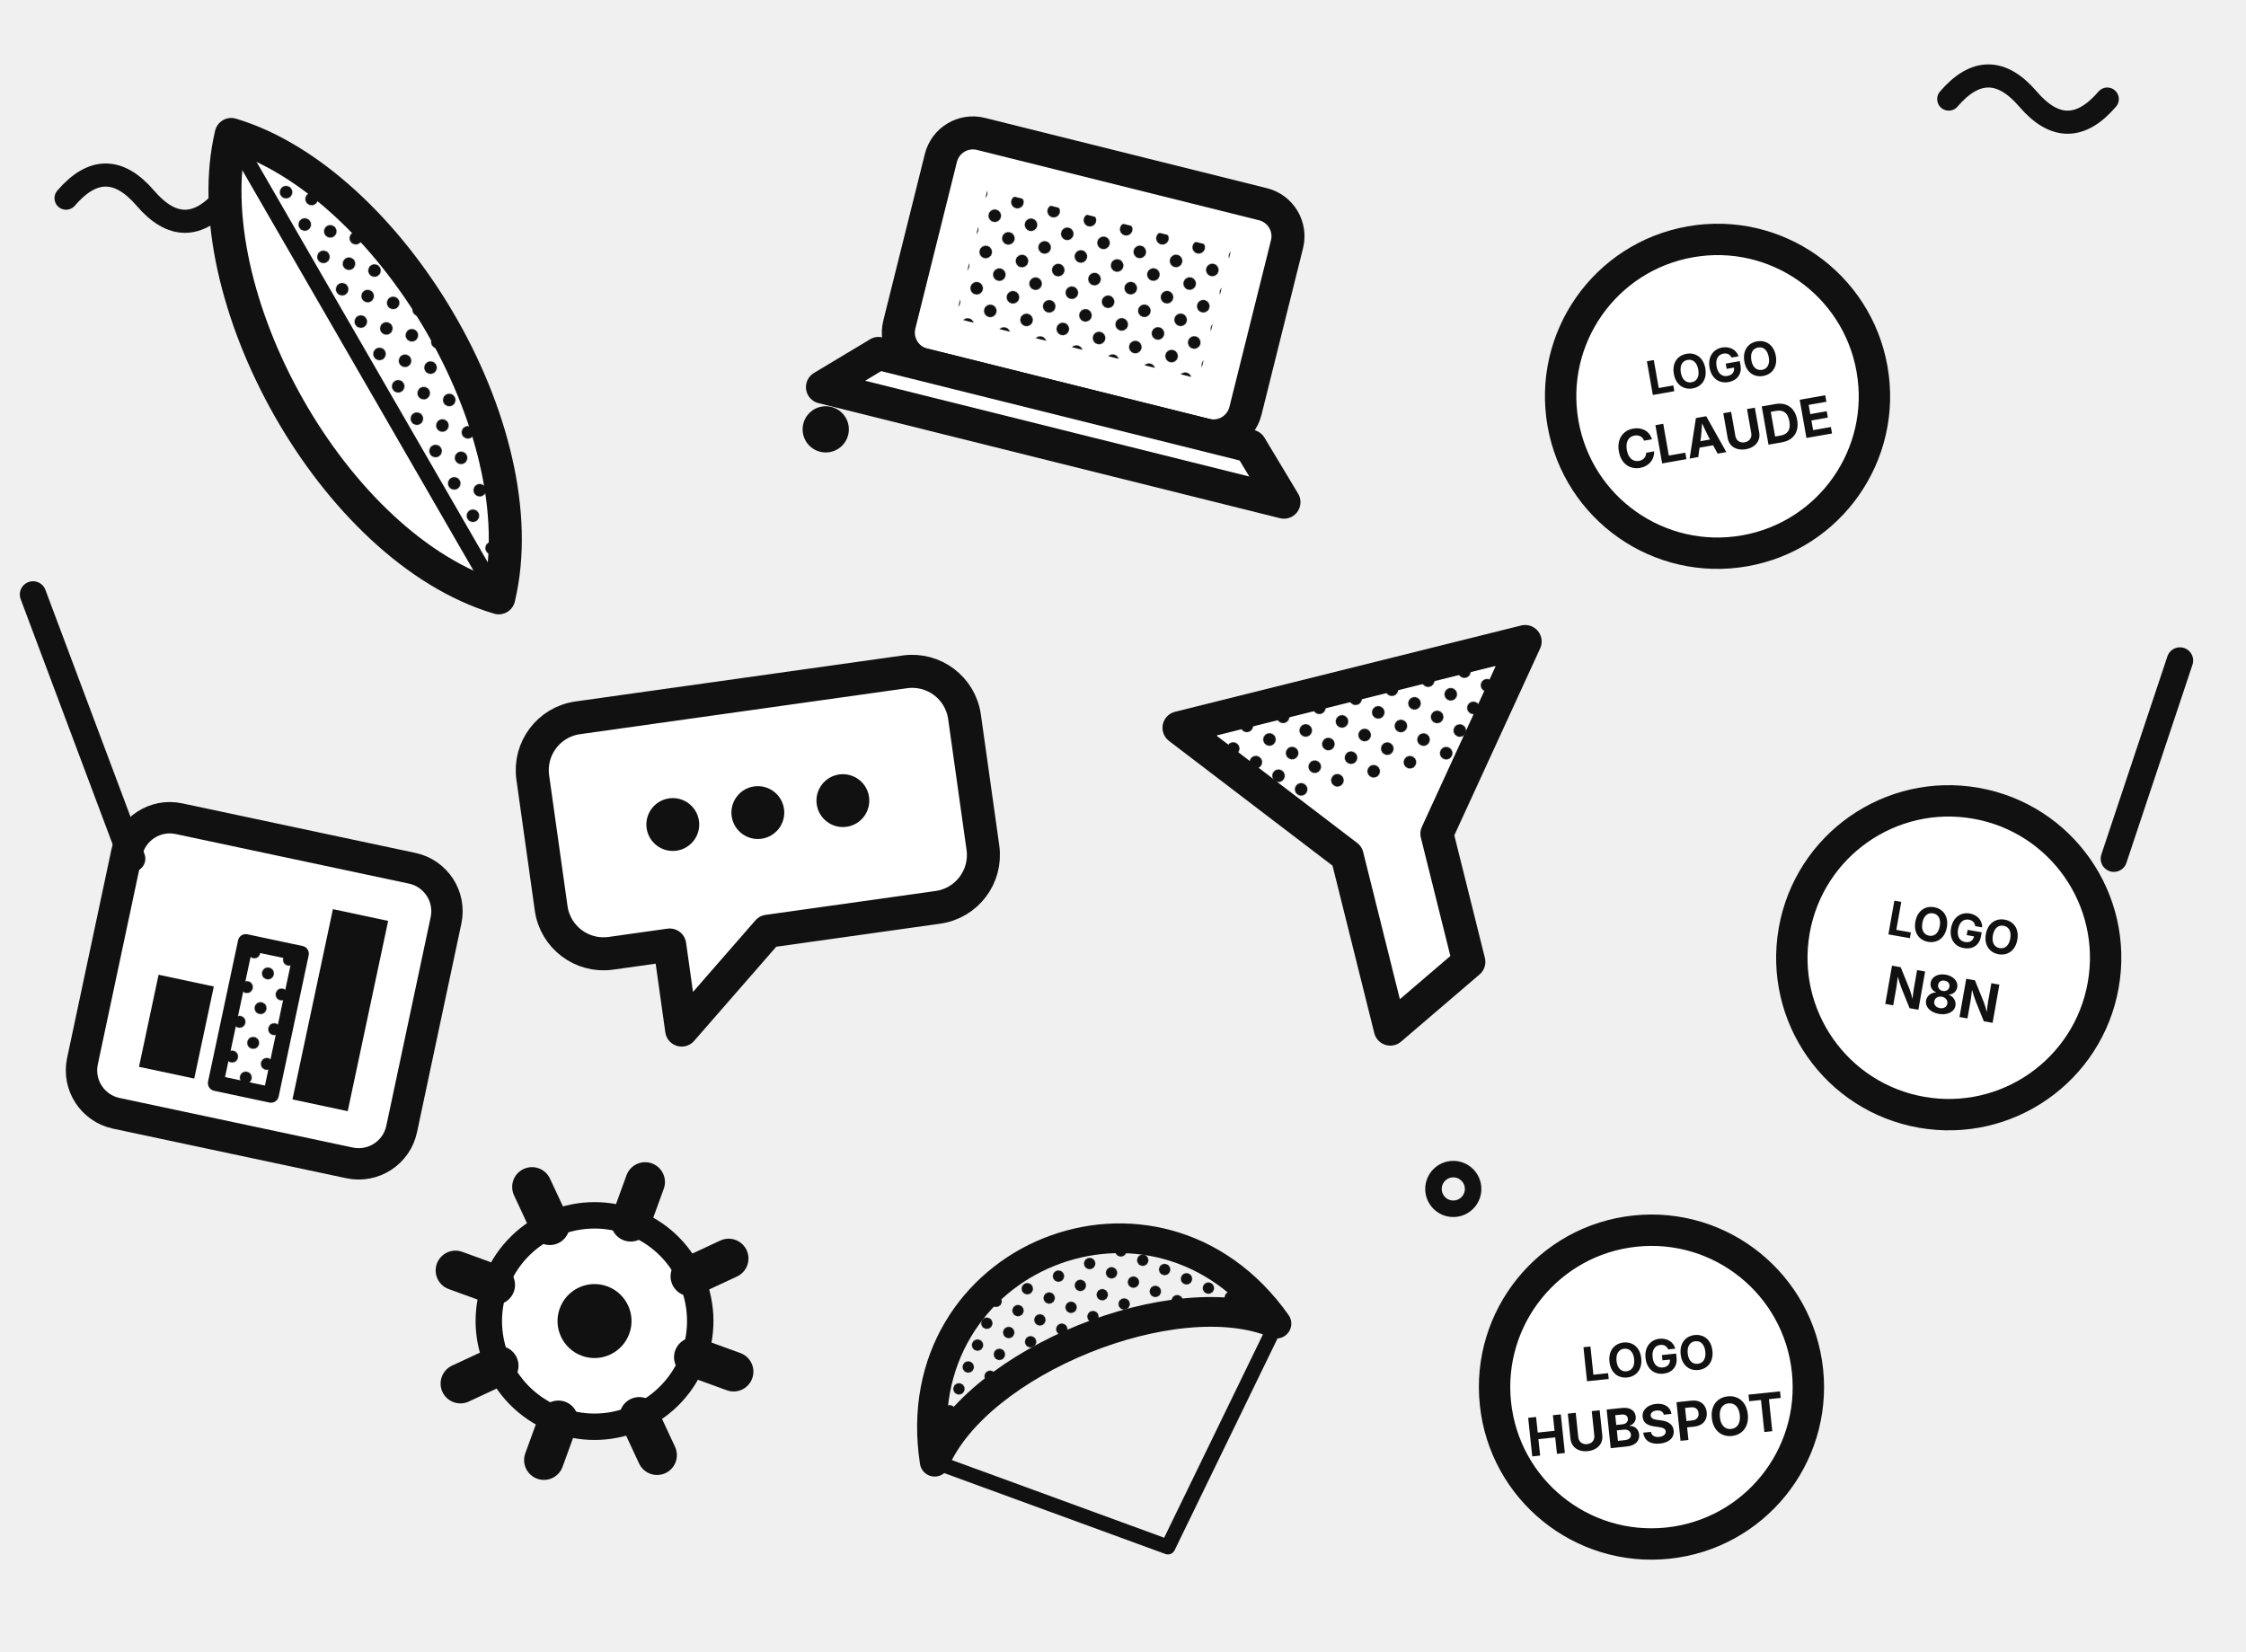
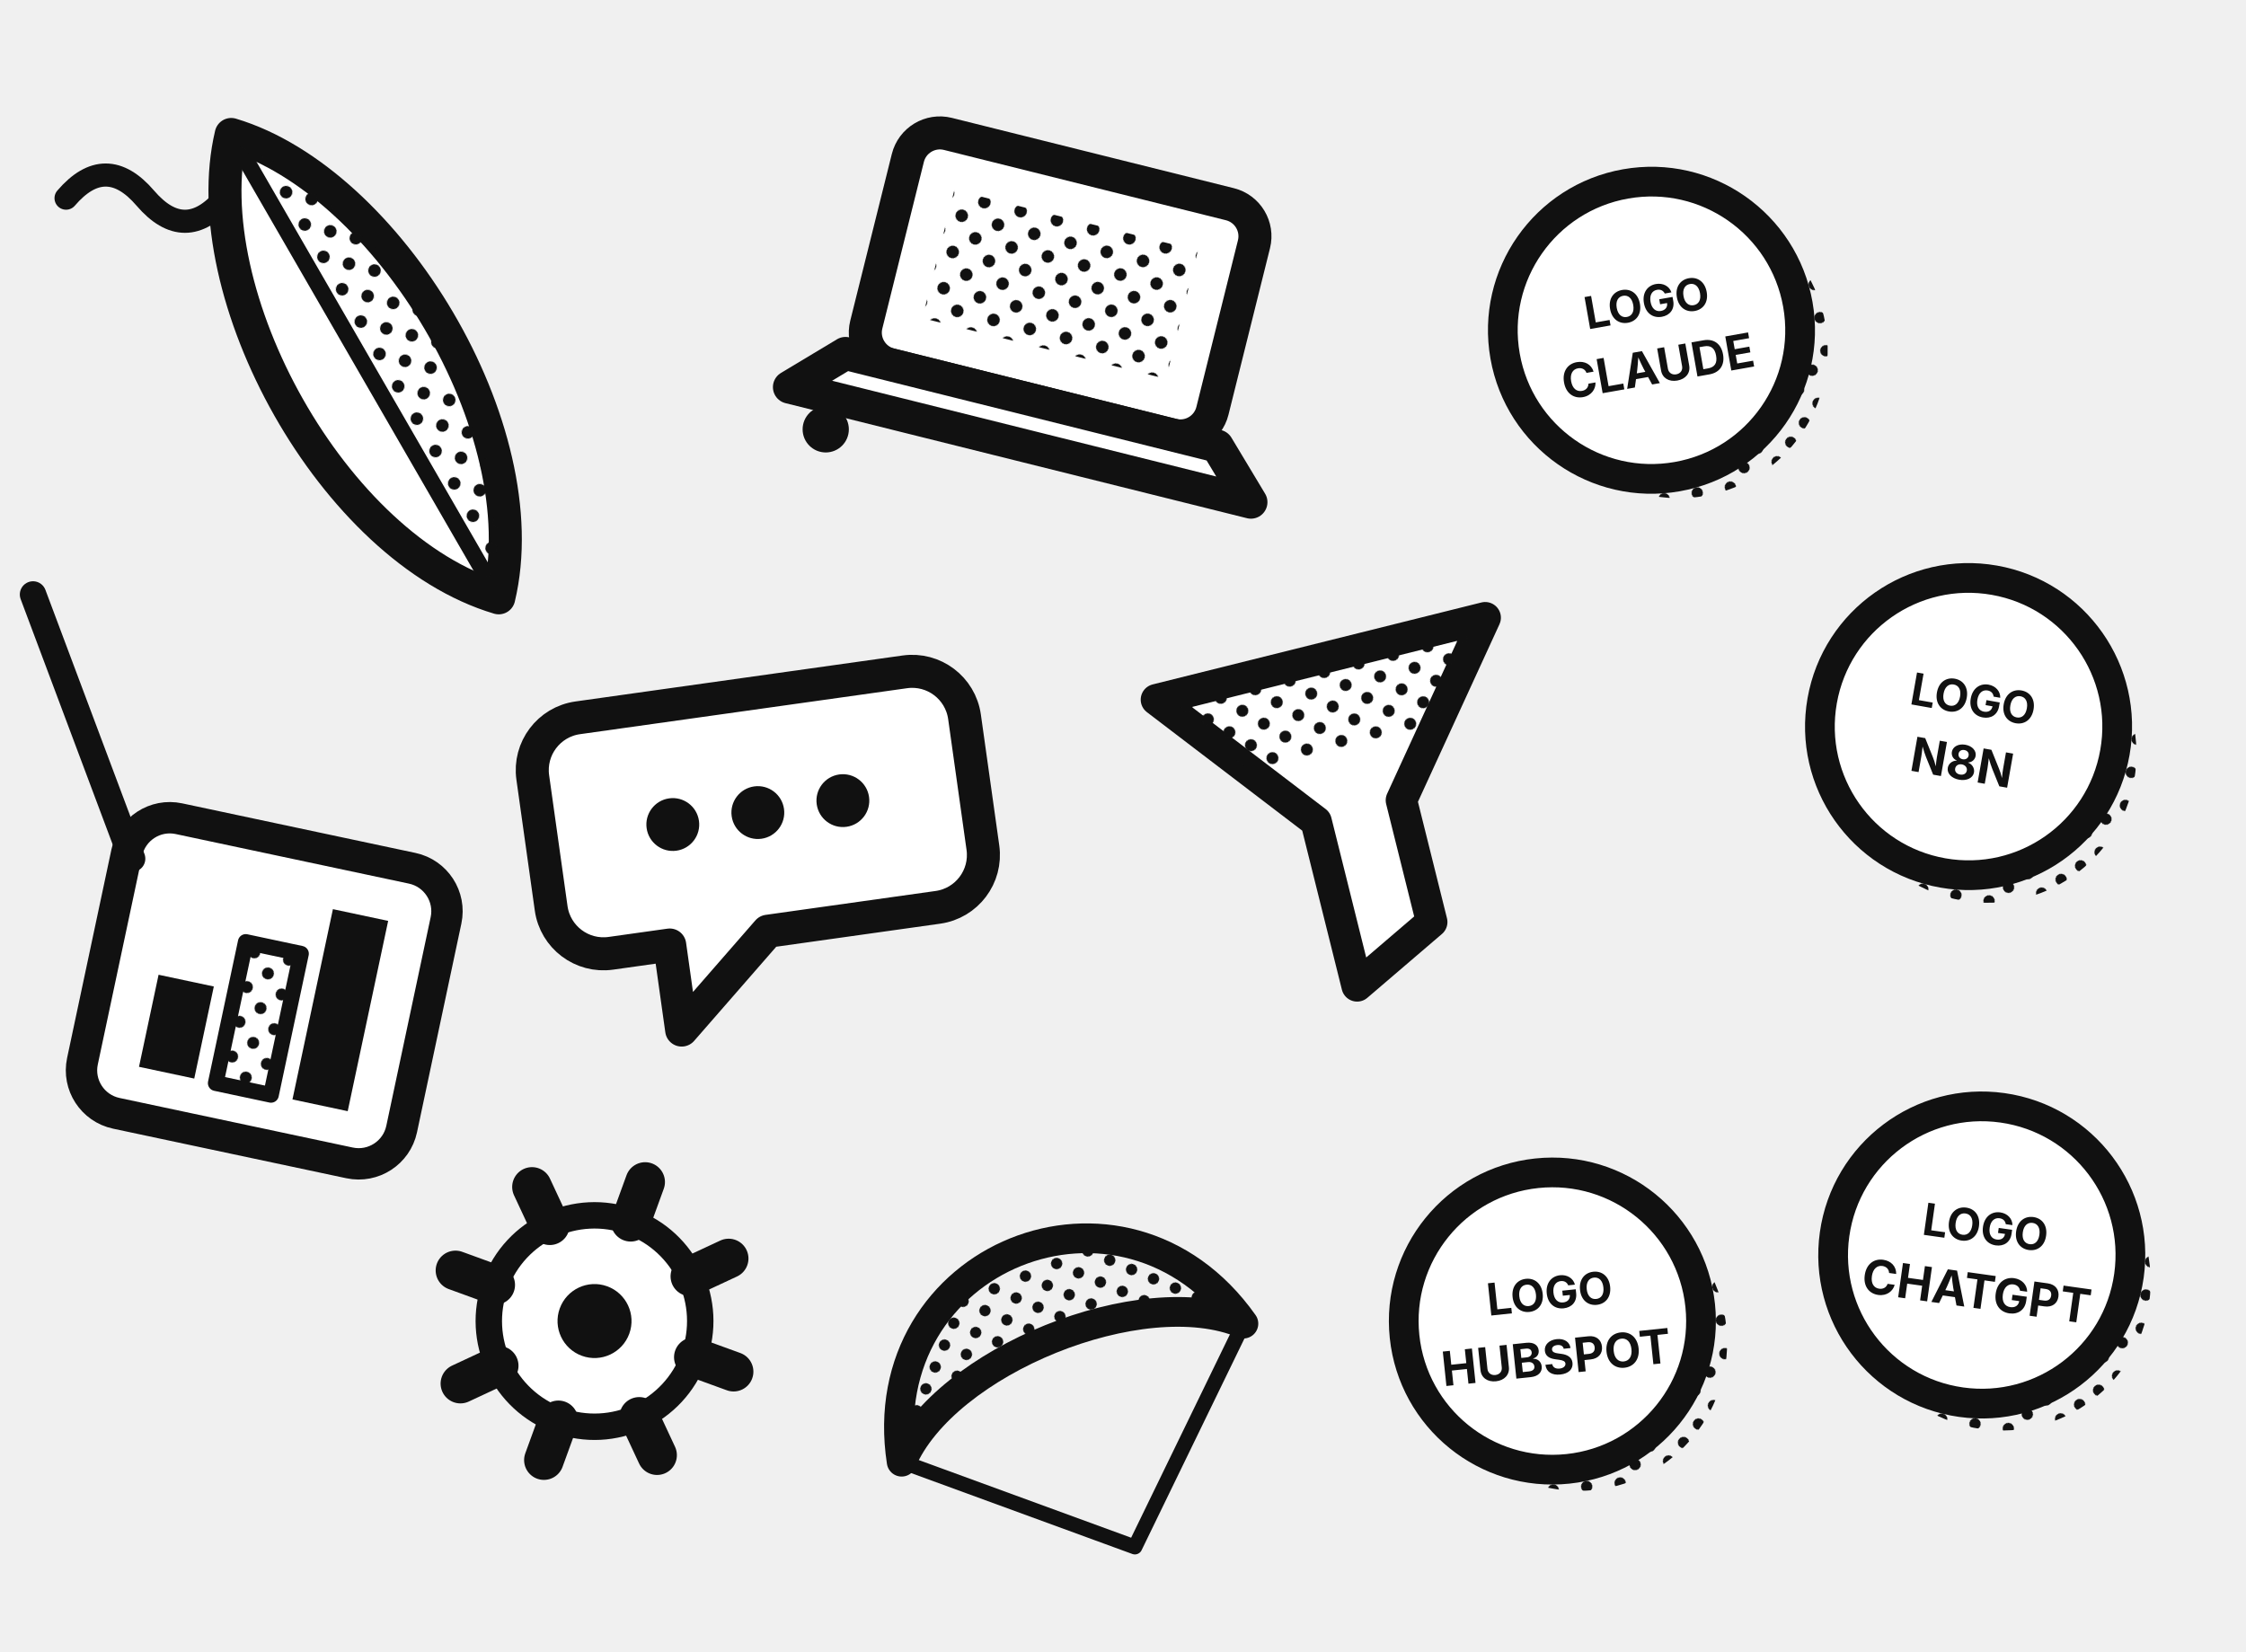
<svg xmlns="http://www.w3.org/2000/svg" viewBox="0 0 680 500" width="680" height="500">
  <defs>
    <pattern id="ht" width="8" height="8" patternUnits="userSpaceOnUse" patternTransform="rotate(45)">
      <circle cx="4" cy="4" r="1.9" fill="#111111" />
    </pattern>
    <pattern id="htd" width="7" height="7" patternUnits="userSpaceOnUse" patternTransform="rotate(45)">
      <rect width="7" height="7" fill="#111111" />
      <circle cx="3.5" cy="3.5" r="1.3" fill="#FFFFFF" />
    </pattern>
  </defs>
  <g transform="translate(110 110) rotate(-30) scale(1)">
    <path d="M0 -80 C34 -44 36 44 0 82 C-36 44 -34 -44 0 -80 Z" fill="#FFFFFF" stroke="#111111" stroke-width="10" stroke-linecap="round" stroke-linejoin="round" />
    <path d="M0 -76 C30 -44 32 44 0 78 Z" fill="url(#ht)" />
    <path d="M0 -70 L0 72" fill="none" stroke="#111111" stroke-width="5" stroke-linecap="round" stroke-linejoin="round" />
  </g>
-   <g transform="translate(330 90) rotate(14) scale(1)">
+   <g transform="translate(320 90) rotate(14) scale(1)">
    <rect x="-54" y="-40" width="108" height="72" rx="10" fill="#FFFFFF" stroke="#111111" stroke-width="10" stroke-linecap="round" stroke-linejoin="round" />
    <rect x="-38" y="-24" width="76" height="40" fill="url(#ht)" />
    <path d="M-72 46 L72 46 L58 32 L-58 32 Z" fill="#FFFFFF" stroke="#111111" stroke-width="10" stroke-linecap="round" stroke-linejoin="round" />
  </g>
-   <g transform="translate(520 120) rotate(-10) scale(0.95)">
+   <g transform="translate(500 100) rotate(-10) scale(0.9)">
+     <circle cx="8" cy="8" r="50" fill="url(#ht)" />
    <circle r="50" fill="#FFFFFF" stroke="#111111" stroke-width="10" stroke-linecap="round" stroke-linejoin="round" />
    <text y="-4" text-anchor="middle" font-family="Inter, Arial, sans-serif" font-weight="700" font-size="15" fill="#111111">LOGO</text>
-     <text y="18" text-anchor="middle" font-family="Inter, Arial, sans-serif" font-weight="700" font-size="17" fill="#111111">CLAUDE</text>
+     <text y="18" text-anchor="middle" font-family="Inter, Arial, sans-serif" font-weight="700" font-size="16" fill="#111111">CLAUDE</text>
  </g>
  <g transform="translate(230 250) rotate(-8) scale(1)">
    <path d="M-50 -40 h100 a16 16 0 0 1 16 16 v40 a16 16 0 0 1 -16 16 h-52 l-30 26 v-26 h-18 a16 16 0 0 1 -16 -16 v-40 a16 16 0 0 1 16 -16 z" fill="#FFFFFF" stroke="#111111" stroke-width="10" stroke-linecap="round" stroke-linejoin="round" />
    <circle cx="-26" cy="-4" r="8" fill="#111111" />
    <circle cx="0" cy="-4" r="8" fill="#111111" />
    <circle cx="26" cy="-4" r="8" fill="#111111" />
  </g>
  <g transform="translate(80 300) rotate(12) scale(0.95)">
    <rect x="-52" y="-48" width="104" height="96" rx="14" fill="#FFFFFF" stroke="#111111" stroke-width="10" stroke-linecap="round" stroke-linejoin="round" />
    <rect x="-34" y="2" width="18" height="30" fill="#111111" />
    <rect x="-9" y="-14" width="18" height="46" fill="url(#ht)" stroke="#111111" stroke-width="5" stroke-linecap="round" stroke-linejoin="round" />
    <rect x="16" y="-30" width="18" height="62" fill="#111111" />
  </g>
-   <g transform="translate(420 250) rotate(-14) scale(1)">
+   <g transform="translate(410 240) rotate(-14) scale(0.95)">
    <path d="M-54 -44 H54 L14 6 V46 L-14 60 V6 Z" fill="#FFFFFF" stroke="#111111" stroke-width="10" stroke-linecap="round" stroke-linejoin="round" />
    <path d="M-50 -40 H50 L30 -14 H-30 Z" fill="url(#ht)" />
  </g>
-   <g transform="translate(590 290) rotate(10) scale(0.95)">
+   <g transform="translate(596 220) rotate(10) scale(0.9)">
+     <circle cx="8" cy="8" r="50" fill="url(#ht)" />
    <circle r="50" fill="#FFFFFF" stroke="#111111" stroke-width="10" stroke-linecap="round" stroke-linejoin="round" />
    <text y="-4" text-anchor="middle" font-family="Inter, Arial, sans-serif" font-weight="700" font-size="15" fill="#111111">LOGO</text>
-     <text y="18" text-anchor="middle" font-family="Inter, Arial, sans-serif" font-weight="700" font-size="17" fill="#111111">N8N</text>
+     <text y="18" text-anchor="middle" font-family="Inter, Arial, sans-serif" font-weight="700" font-size="16" fill="#111111">N8N</text>
  </g>
  <g transform="translate(180 400) rotate(20) scale(0.8)">
    <circle r="40" fill="#FFFFFF" stroke="#111111" stroke-width="10" stroke-linecap="round" stroke-linejoin="round" />
    <circle r="14" fill="#111111" />
    <path d="M 40.0 0.0 L 56.0 0.0" fill="none" stroke="#111111" stroke-width="15" stroke-linecap="round" stroke-linejoin="round" />
    <path d="M 28.3 28.3 L 39.6 39.6" fill="none" stroke="#111111" stroke-width="15" stroke-linecap="round" stroke-linejoin="round" />
    <path d="M 0.0 40.0 L 0.0 56.0" fill="none" stroke="#111111" stroke-width="15" stroke-linecap="round" stroke-linejoin="round" />
    <path d="M -28.3 28.3 L -39.6 39.6" fill="none" stroke="#111111" stroke-width="15" stroke-linecap="round" stroke-linejoin="round" />
    <path d="M -40.0 0.0 L -56.0 0.0" fill="none" stroke="#111111" stroke-width="15" stroke-linecap="round" stroke-linejoin="round" />
    <path d="M -28.3 -28.3 L -39.6 -39.6" fill="none" stroke="#111111" stroke-width="15" stroke-linecap="round" stroke-linejoin="round" />
    <path d="M -0.0 -40.0 L -0.0 -56.0" fill="none" stroke="#111111" stroke-width="15" stroke-linecap="round" stroke-linejoin="round" />
    <path d="M 28.3 -28.3 L 39.6 -39.6" fill="none" stroke="#111111" stroke-width="15" stroke-linecap="round" stroke-linejoin="round" />
  </g>
-   <g transform="translate(330 410) rotate(-22) scale(0.9)">
+   <g transform="translate(320 410) rotate(-22) scale(0.9)">
    <path d="M-62 14 C-46 -54 46 -54 62 14 C36 -12 -36 -12 -62 14 Z" fill="url(#ht)" stroke="#111111" stroke-width="10" stroke-linecap="round" stroke-linejoin="round" />
    <path d="M-62 14 L0 70 L62 14" fill="none" stroke="#111111" stroke-width="5" stroke-linecap="round" stroke-linejoin="round" />
  </g>
-   <g transform="translate(500 420) rotate(-6) scale(0.95)">
+   <g transform="translate(470 400) rotate(-6) scale(0.9)">
+     <circle cx="8" cy="8" r="50" fill="url(#ht)" />
    <circle r="50" fill="#FFFFFF" stroke="#111111" stroke-width="10" stroke-linecap="round" stroke-linejoin="round" />
    <text y="-4" text-anchor="middle" font-family="Inter, Arial, sans-serif" font-weight="700" font-size="15" fill="#111111">LOGO</text>
-     <text y="18" text-anchor="middle" font-family="Inter, Arial, sans-serif" font-weight="700" font-size="17" fill="#111111">HUBSPOT</text>
+     <text y="18" text-anchor="middle" font-family="Inter, Arial, sans-serif" font-weight="700" font-size="16" fill="#111111">HUBSPOT</text>
  </g>
-   <path d="M 10 180 L 40 260 M 660 200 L 640 260" fill="none" stroke="#111111" stroke-width="8" stroke-linecap="round" stroke-linejoin="round" />
+   <g transform="translate(600 380) rotate(8) scale(0.9)">
+     <circle cx="8" cy="8" r="50" fill="url(#ht)" />
+     <circle r="50" fill="#FFFFFF" stroke="#111111" stroke-width="10" stroke-linecap="round" stroke-linejoin="round" />
+     <text y="-4" text-anchor="middle" font-family="Inter, Arial, sans-serif" font-weight="700" font-size="15" fill="#111111">LOGO</text>
+     <text y="18" text-anchor="middle" font-family="Inter, Arial, sans-serif" font-weight="700" font-size="16" fill="#111111">CHATGPT</text>
+   </g>
+   <path d="M 10 180 L 40 260" fill="none" stroke="#111111" stroke-width="8" stroke-linecap="round" stroke-linejoin="round" />
  <circle cx="250" cy="130" r="7" fill="#111111" />
-   <circle cx="440" cy="360" r="6" fill="none" stroke="#111111" stroke-width="5" stroke-linecap="round" stroke-linejoin="round" />
-   <path d="M 20 60 q 12 -14 24 0 t 24 0 M 590 30 q 12 -14 24 0 t 24 0" fill="none" stroke="#111111" stroke-width="7" stroke-linecap="round" stroke-linejoin="round" />
+   <path d="M 20 60 q 12 -14 24 0 t 24 0" fill="none" stroke="#111111" stroke-width="7" stroke-linecap="round" stroke-linejoin="round" />
</svg>
